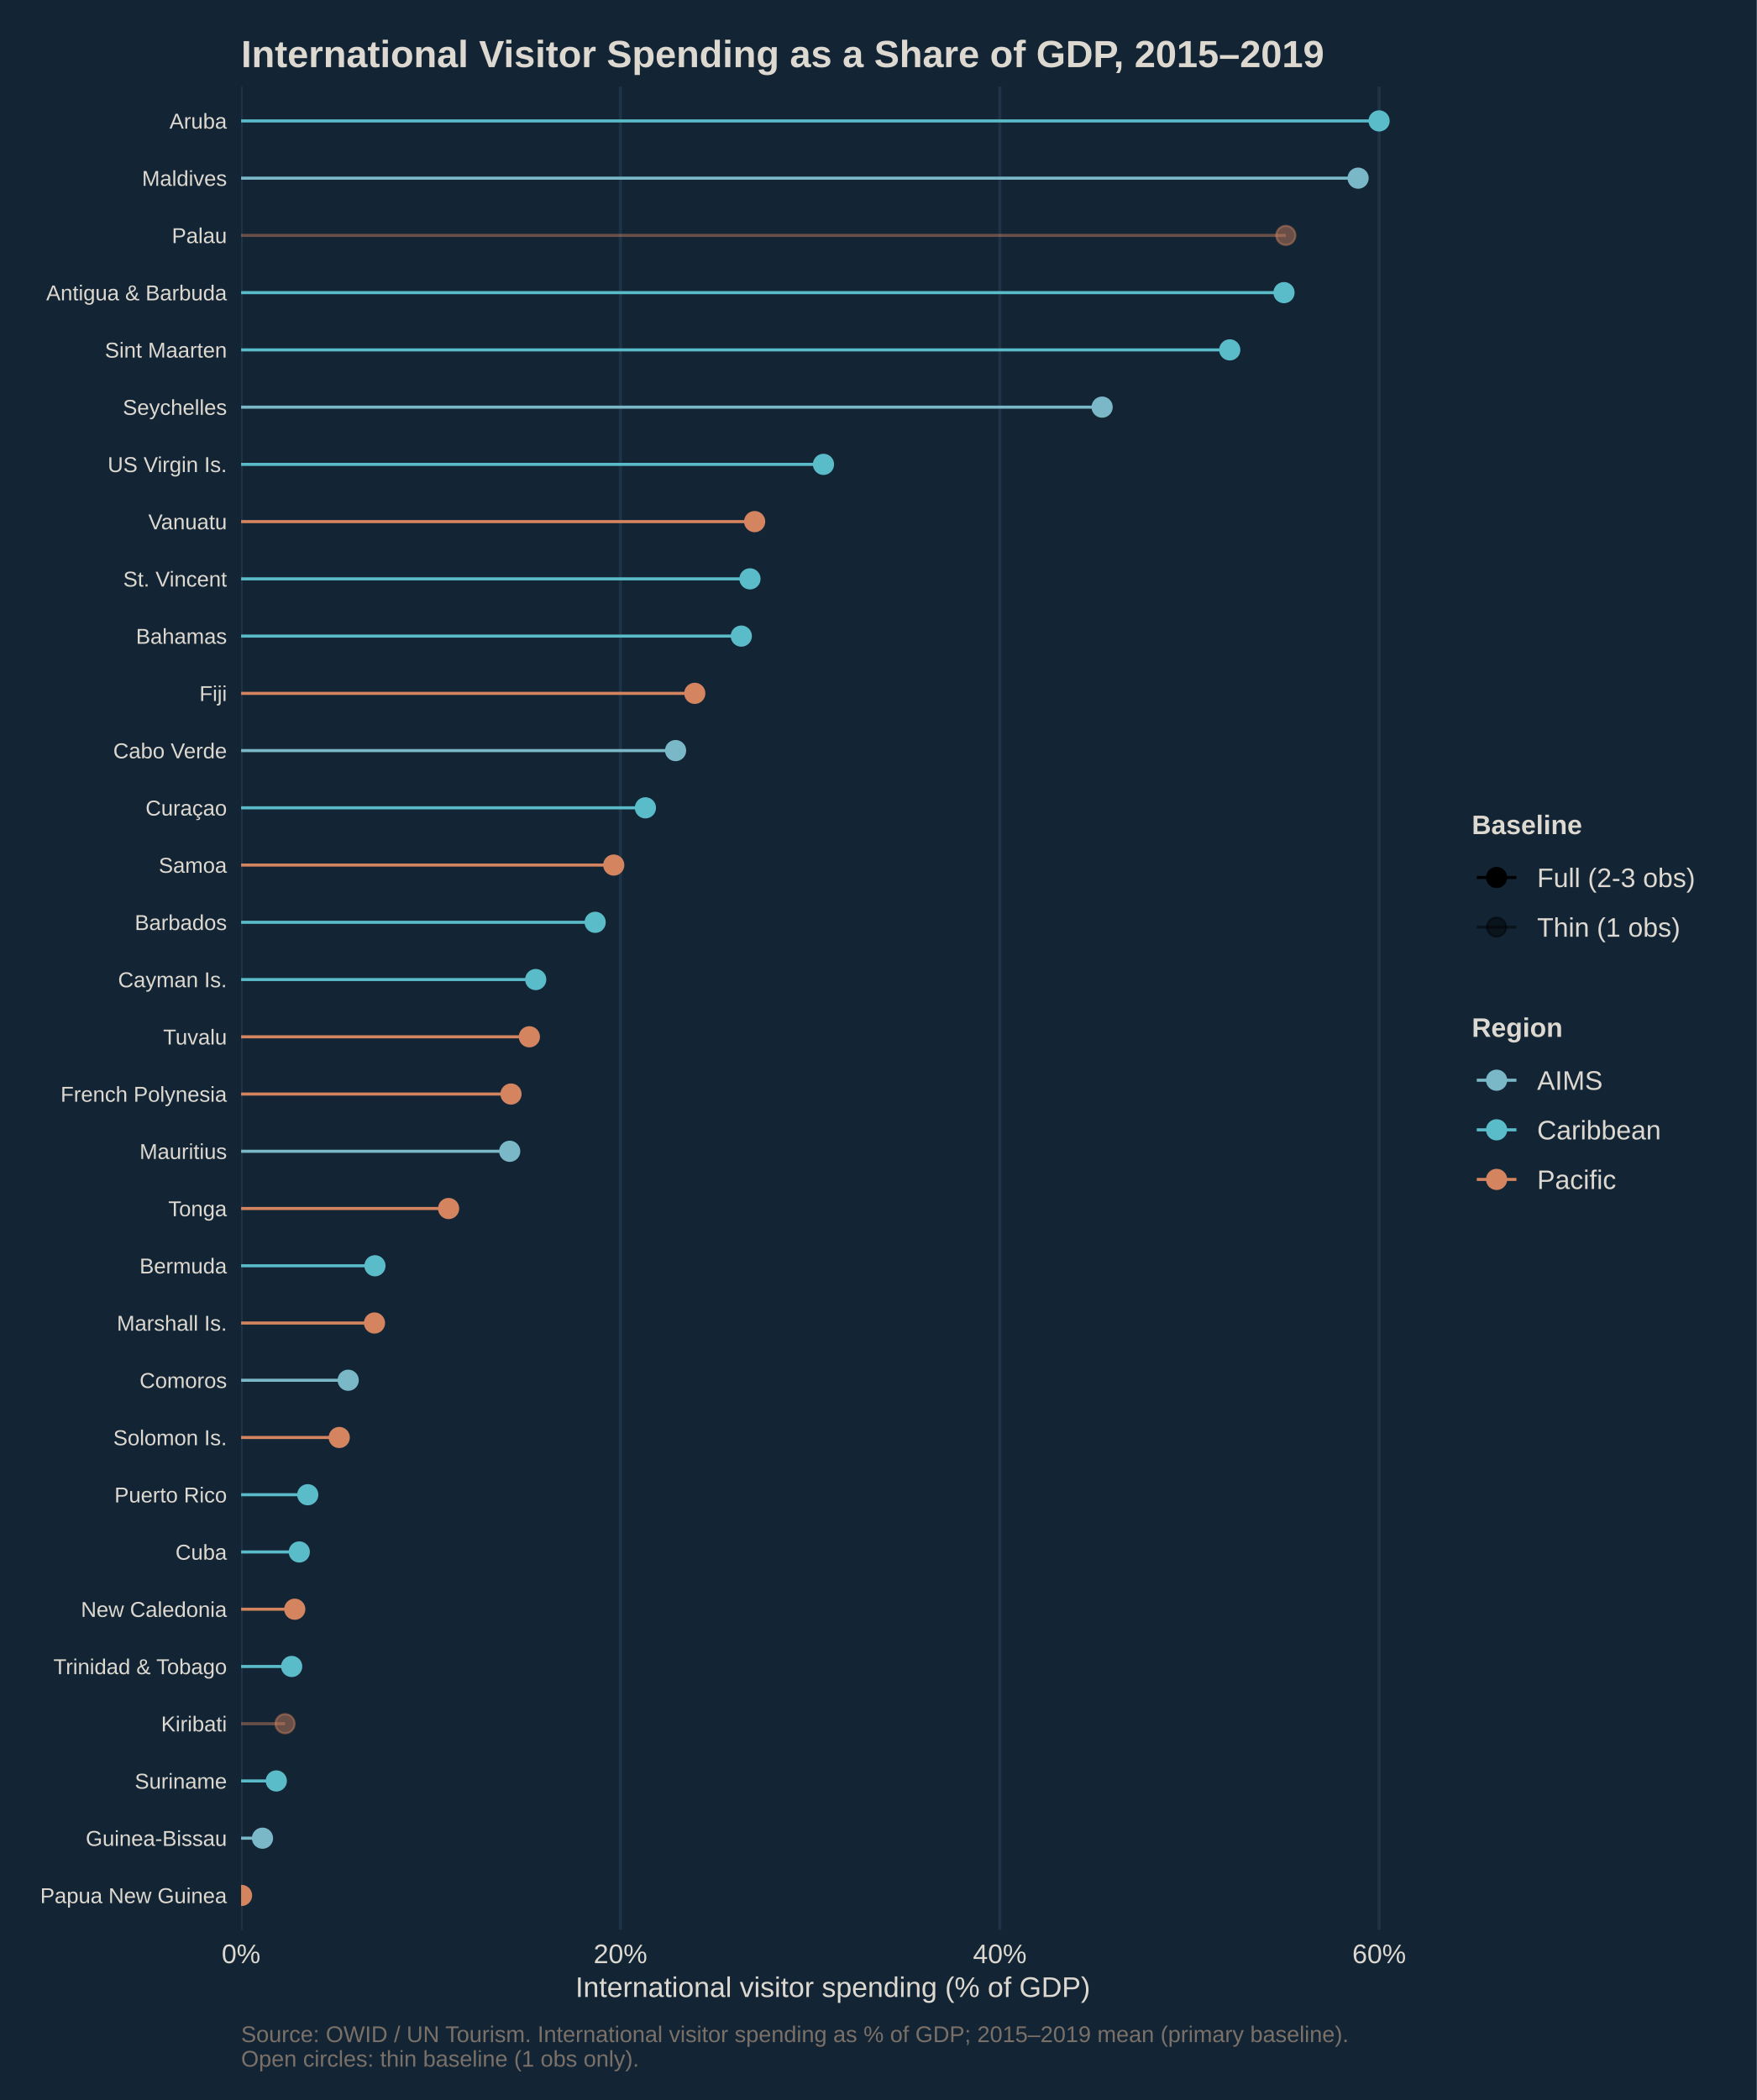
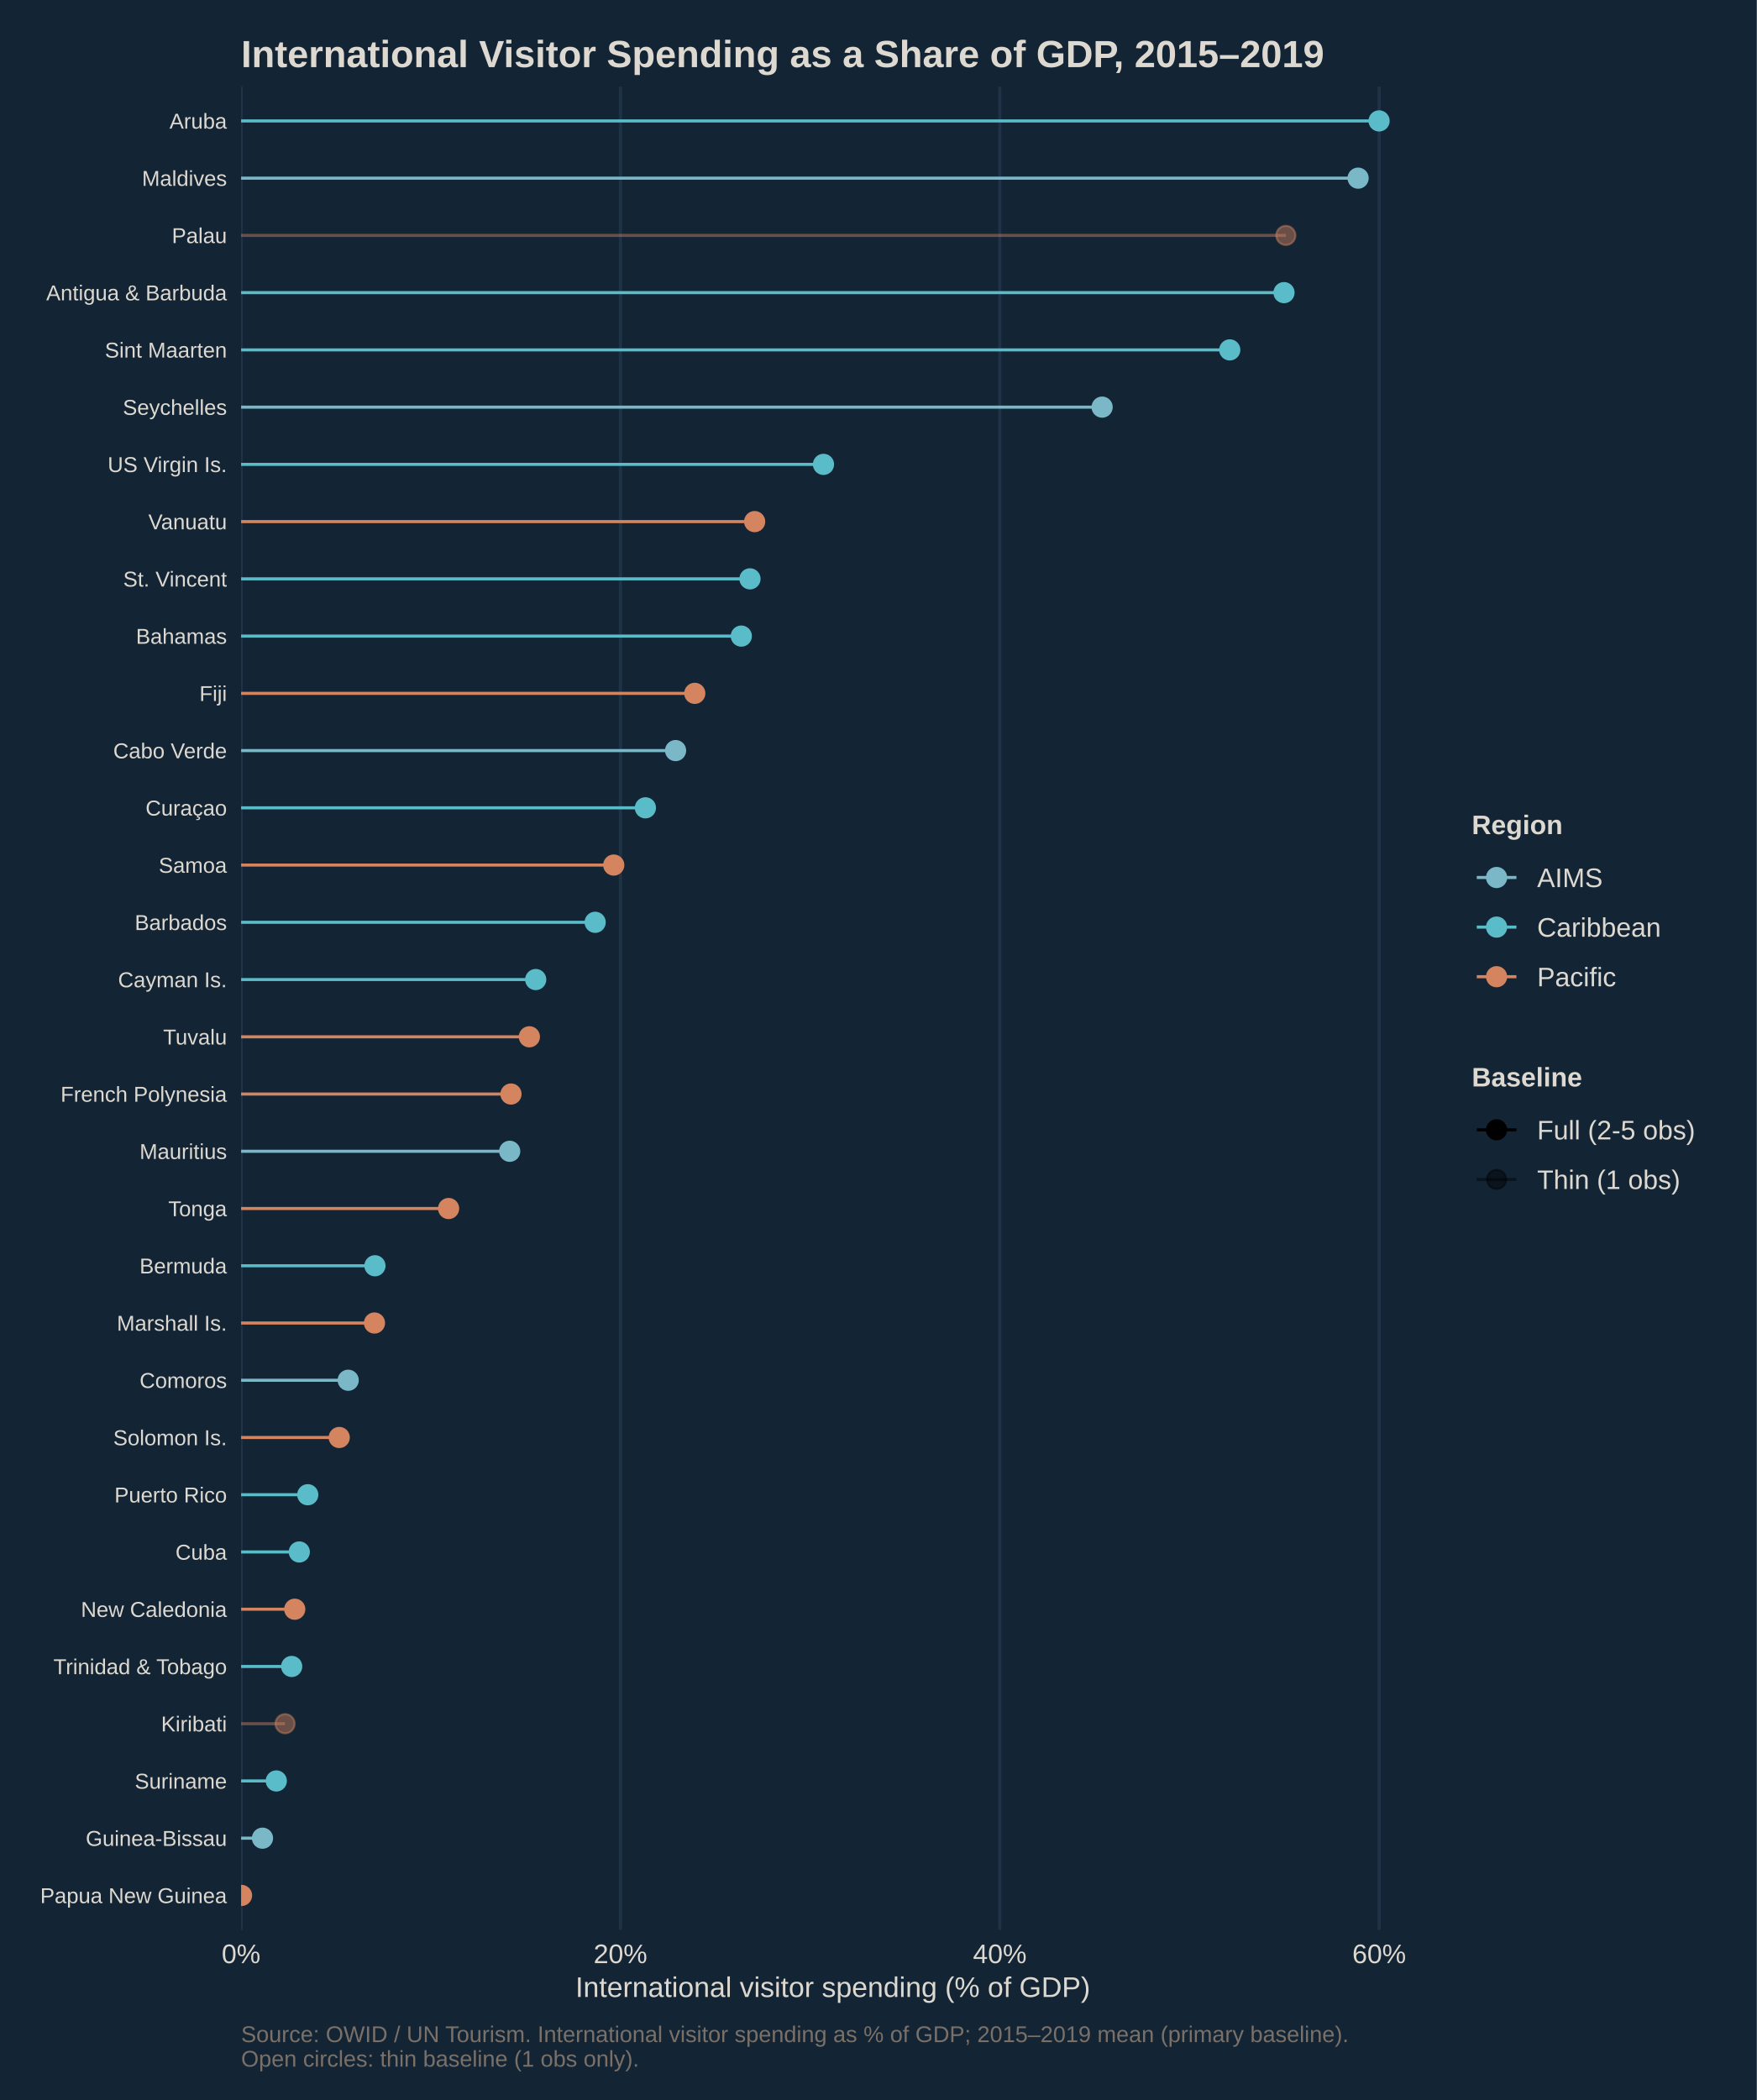
<svg xmlns="http://www.w3.org/2000/svg" class="svglite" width="612.00pt" height="731.52pt" viewBox="0 0 612.00 731.52">
  <defs>
    <style type="text/css">
    .svglite line, .svglite polyline, .svglite polygon, .svglite path, .svglite rect, .svglite circle {
      fill: none;
      stroke: #000000;
      stroke-linecap: round;
      stroke-linejoin: round;
      stroke-miterlimit: 10.00;
    }
    .svglite text {
      white-space: pre;
    }
  </style>
  </defs>
  <rect width="100%" height="100%" style="stroke: none; fill: #0D1E2B;" />
  <defs>
    <clipPath id="cpMC4wMHw2MTIuMDB8MC4wMHw3MzEuNTI=">
      <rect x="0.00" y="0.00" width="612.00" height="731.52" />
    </clipPath>
  </defs>
  <g clip-path="url(#cpMC4wMHw2MTIuMDB8MC4wMHw3MzEuNTI=)">
    <rect x="0.00" y="0" width="612.00" height="731.52" style="stroke-width: 1.07; stroke: none; fill: #132535;" />
  </g>
  <defs>
    <clipPath id="cpODQuMDB8NDk2LjMzfDMwLjE1fDY3Mi4yMg==">
      <rect x="84.00" y="30.15" width="412.34" height="642.07" />
    </clipPath>
  </defs>
  <g clip-path="url(#cpODQuMDB8NDk2LjMzfDMwLjE1fDY3Mi4yMg==)">
    <rect x="84.00" y="30.15" width="412.34" height="642.07" style="stroke-width: 1.07; stroke: none; fill: #132535;" />
    <polyline points="84.00,672.22 84.00,30.15 " style="stroke-width: 1.07; stroke: #1F3348; stroke-linecap: butt;" />
    <polyline points="216.16,672.22 216.16,30.15 " style="stroke-width: 1.07; stroke: #1F3348; stroke-linecap: butt;" />
    <polyline points="348.33,672.22 348.33,30.15 " style="stroke-width: 1.07; stroke: #1F3348; stroke-linecap: butt;" />
    <polyline points="480.50,672.22 480.50,30.15 " style="stroke-width: 1.07; stroke: #1F3348; stroke-linecap: butt;" />
    <line x1="84.00" y1="672.22" x2="84.00" y2="30.15" style="stroke-width: 0.85; stroke: #1F3348; stroke-linecap: butt;" />
    <line x1="84.00" y1="660.26" x2="84.15" y2="660.26" style="stroke-width: 1.07; stroke: #D4845E; stroke-linecap: butt;" />
    <line x1="84.00" y1="640.32" x2="91.45" y2="640.32" style="stroke-width: 1.07; stroke: #7AB8C8; stroke-linecap: butt;" />
    <line x1="84.00" y1="620.38" x2="96.26" y2="620.38" style="stroke-width: 1.07; stroke: #5BBCC9; stroke-linecap: butt;" />
    <line x1="84.00" y1="600.44" x2="99.31" y2="600.44" style="stroke-width: 1.07; stroke: #D4845E; stroke-opacity: 0.45; stroke-linecap: butt;" />
    <line x1="84.00" y1="580.50" x2="101.62" y2="580.50" style="stroke-width: 1.07; stroke: #5BBCC9; stroke-linecap: butt;" />
    <line x1="84.00" y1="560.56" x2="102.69" y2="560.56" style="stroke-width: 1.07; stroke: #D4845E; stroke-linecap: butt;" />
    <line x1="84.00" y1="540.62" x2="104.27" y2="540.62" style="stroke-width: 1.07; stroke: #5BBCC9; stroke-linecap: butt;" />
    <line x1="84.00" y1="520.68" x2="107.22" y2="520.68" style="stroke-width: 1.07; stroke: #5BBCC9; stroke-linecap: butt;" />
    <line x1="84.00" y1="500.74" x2="118.19" y2="500.74" style="stroke-width: 1.07; stroke: #D4845E; stroke-linecap: butt;" />
    <line x1="84.00" y1="480.80" x2="121.31" y2="480.80" style="stroke-width: 1.07; stroke: #7AB8C8; stroke-linecap: butt;" />
    <line x1="84.00" y1="460.86" x2="130.47" y2="460.86" style="stroke-width: 1.07; stroke: #D4845E; stroke-linecap: butt;" />
    <line x1="84.00" y1="440.92" x2="130.63" y2="440.92" style="stroke-width: 1.07; stroke: #5BBCC9; stroke-linecap: butt;" />
    <line x1="84.00" y1="420.98" x2="156.29" y2="420.98" style="stroke-width: 1.07; stroke: #D4845E; stroke-linecap: butt;" />
    <line x1="84.00" y1="401.04" x2="177.58" y2="401.04" style="stroke-width: 1.07; stroke: #7AB8C8; stroke-linecap: butt;" />
    <line x1="84.00" y1="381.10" x2="178.03" y2="381.10" style="stroke-width: 1.07; stroke: #D4845E; stroke-linecap: butt;" />
    <line x1="84.00" y1="361.16" x2="184.43" y2="361.16" style="stroke-width: 1.07; stroke: #D4845E; stroke-linecap: butt;" />
    <line x1="84.00" y1="341.22" x2="186.64" y2="341.22" style="stroke-width: 1.07; stroke: #5BBCC9; stroke-linecap: butt;" />
    <line x1="84.00" y1="321.28" x2="207.35" y2="321.28" style="stroke-width: 1.07; stroke: #5BBCC9; stroke-linecap: butt;" />
    <line x1="84.00" y1="301.34" x2="213.83" y2="301.34" style="stroke-width: 1.07; stroke: #D4845E; stroke-linecap: butt;" />
    <line x1="84.00" y1="281.40" x2="224.86" y2="281.40" style="stroke-width: 1.07; stroke: #5BBCC9; stroke-linecap: butt;" />
    <line x1="84.00" y1="261.46" x2="235.37" y2="261.46" style="stroke-width: 1.07; stroke: #7AB8C8; stroke-linecap: butt;" />
    <line x1="84.00" y1="241.52" x2="242.06" y2="241.52" style="stroke-width: 1.07; stroke: #D4845E; stroke-linecap: butt;" />
    <line x1="84.00" y1="221.58" x2="258.27" y2="221.58" style="stroke-width: 1.07; stroke: #5BBCC9; stroke-linecap: butt;" />
    <line x1="84.00" y1="201.64" x2="261.29" y2="201.64" style="stroke-width: 1.07; stroke: #5BBCC9; stroke-linecap: butt;" />
    <line x1="84.00" y1="181.70" x2="262.92" y2="181.70" style="stroke-width: 1.07; stroke: #D4845E; stroke-linecap: butt;" />
    <line x1="84.00" y1="161.76" x2="286.90" y2="161.76" style="stroke-width: 1.07; stroke: #5BBCC9; stroke-linecap: butt;" />
    <line x1="84.00" y1="141.82" x2="383.98" y2="141.82" style="stroke-width: 1.07; stroke: #7AB8C8; stroke-linecap: butt;" />
    <line x1="84.00" y1="121.88" x2="428.45" y2="121.88" style="stroke-width: 1.07; stroke: #5BBCC9; stroke-linecap: butt;" />
    <line x1="84.00" y1="101.94" x2="447.34" y2="101.94" style="stroke-width: 1.07; stroke: #5BBCC9; stroke-linecap: butt;" />
    <line x1="84.00" y1="82.00" x2="447.98" y2="82.00" style="stroke-width: 1.07; stroke: #D4845E; stroke-opacity: 0.45; stroke-linecap: butt;" />
    <line x1="84.00" y1="62.06" x2="473.16" y2="62.06" style="stroke-width: 1.07; stroke: #7AB8C8; stroke-linecap: butt;" />
    <line x1="84.00" y1="42.12" x2="480.47" y2="42.12" style="stroke-width: 1.07; stroke: #5BBCC9; stroke-linecap: butt;" />
    <circle cx="84.15" cy="660.26" r="3.34" style="stroke-width: 0.71; stroke: #D4845E; fill: #D4845E;" />
    <circle cx="91.45" cy="640.32" r="3.34" style="stroke-width: 0.71; stroke: #7AB8C8; fill: #7AB8C8;" />
    <circle cx="96.26" cy="620.38" r="3.34" style="stroke-width: 0.71; stroke: #5BBCC9; fill: #5BBCC9;" />
    <circle cx="99.31" cy="600.44" r="3.34" style="stroke-width: 0.71; stroke: #D4845E; stroke-opacity: 0.45; fill: #D4845E; fill-opacity: 0.45;" />
    <circle cx="101.62" cy="580.50" r="3.34" style="stroke-width: 0.71; stroke: #5BBCC9; fill: #5BBCC9;" />
    <circle cx="102.69" cy="560.56" r="3.34" style="stroke-width: 0.71; stroke: #D4845E; fill: #D4845E;" />
    <circle cx="104.27" cy="540.62" r="3.34" style="stroke-width: 0.71; stroke: #5BBCC9; fill: #5BBCC9;" />
    <circle cx="107.22" cy="520.68" r="3.34" style="stroke-width: 0.71; stroke: #5BBCC9; fill: #5BBCC9;" />
    <circle cx="118.19" cy="500.74" r="3.34" style="stroke-width: 0.71; stroke: #D4845E; fill: #D4845E;" />
    <circle cx="121.31" cy="480.80" r="3.34" style="stroke-width: 0.71; stroke: #7AB8C8; fill: #7AB8C8;" />
    <circle cx="130.47" cy="460.86" r="3.34" style="stroke-width: 0.71; stroke: #D4845E; fill: #D4845E;" />
    <circle cx="130.63" cy="440.92" r="3.34" style="stroke-width: 0.71; stroke: #5BBCC9; fill: #5BBCC9;" />
    <circle cx="156.29" cy="420.98" r="3.34" style="stroke-width: 0.71; stroke: #D4845E; fill: #D4845E;" />
    <circle cx="177.58" cy="401.04" r="3.34" style="stroke-width: 0.71; stroke: #7AB8C8; fill: #7AB8C8;" />
    <circle cx="178.03" cy="381.10" r="3.34" style="stroke-width: 0.71; stroke: #D4845E; fill: #D4845E;" />
    <circle cx="184.43" cy="361.16" r="3.34" style="stroke-width: 0.71; stroke: #D4845E; fill: #D4845E;" />
    <circle cx="186.64" cy="341.22" r="3.34" style="stroke-width: 0.71; stroke: #5BBCC9; fill: #5BBCC9;" />
    <circle cx="207.35" cy="321.28" r="3.34" style="stroke-width: 0.71; stroke: #5BBCC9; fill: #5BBCC9;" />
    <circle cx="213.83" cy="301.34" r="3.34" style="stroke-width: 0.71; stroke: #D4845E; fill: #D4845E;" />
    <circle cx="224.86" cy="281.40" r="3.34" style="stroke-width: 0.71; stroke: #5BBCC9; fill: #5BBCC9;" />
    <circle cx="235.37" cy="261.46" r="3.34" style="stroke-width: 0.71; stroke: #7AB8C8; fill: #7AB8C8;" />
    <circle cx="242.06" cy="241.52" r="3.34" style="stroke-width: 0.71; stroke: #D4845E; fill: #D4845E;" />
    <circle cx="258.27" cy="221.58" r="3.34" style="stroke-width: 0.71; stroke: #5BBCC9; fill: #5BBCC9;" />
    <circle cx="261.29" cy="201.64" r="3.34" style="stroke-width: 0.71; stroke: #5BBCC9; fill: #5BBCC9;" />
    <circle cx="262.92" cy="181.70" r="3.34" style="stroke-width: 0.71; stroke: #D4845E; fill: #D4845E;" />
    <circle cx="286.90" cy="161.76" r="3.34" style="stroke-width: 0.71; stroke: #5BBCC9; fill: #5BBCC9;" />
    <circle cx="383.98" cy="141.82" r="3.34" style="stroke-width: 0.71; stroke: #7AB8C8; fill: #7AB8C8;" />
    <circle cx="428.45" cy="121.88" r="3.34" style="stroke-width: 0.71; stroke: #5BBCC9; fill: #5BBCC9;" />
    <circle cx="447.34" cy="101.94" r="3.34" style="stroke-width: 0.71; stroke: #5BBCC9; fill: #5BBCC9;" />
    <circle cx="447.98" cy="82.00" r="3.34" style="stroke-width: 0.71; stroke: #D4845E; stroke-opacity: 0.45; fill: #D4845E; fill-opacity: 0.45;" />
    <circle cx="473.16" cy="62.06" r="3.34" style="stroke-width: 0.71; stroke: #7AB8C8; fill: #7AB8C8;" />
    <circle cx="480.47" cy="42.12" r="3.34" style="stroke-width: 0.71; stroke: #5BBCC9; fill: #5BBCC9;" />
  </g>
  <g clip-path="url(#cpMC4wMHw2MTIuMDB8MC4wMHw3MzEuNTI=)">
    <text x="79.06" y="662.94" text-anchor="end" style="font-size: 7.50px;fill: #DDD8D0; font-family: &quot;Arial&quot;;" textLength="65.12px" lengthAdjust="spacingAndGlyphs">Papua New Guinea</text>
    <text x="79.06" y="643.00" text-anchor="end" style="font-size: 7.50px;fill: #DDD8D0; font-family: &quot;Arial&quot;;" textLength="49.24px" lengthAdjust="spacingAndGlyphs">Guinea-Bissau</text>
    <text x="79.06" y="623.06" text-anchor="end" style="font-size: 7.50px;fill: #DDD8D0; font-family: &quot;Arial&quot;;" textLength="32.13px" lengthAdjust="spacingAndGlyphs">Suriname</text>
    <text x="79.06" y="603.12" text-anchor="end" style="font-size: 7.50px;fill: #DDD8D0; font-family: &quot;Arial&quot;;" textLength="22.95px" lengthAdjust="spacingAndGlyphs">Kiribati</text>
    <text x="79.06" y="583.18" text-anchor="end" style="font-size: 7.50px;fill: #DDD8D0; font-family: &quot;Arial&quot;;" textLength="60.53px" lengthAdjust="spacingAndGlyphs">Trinidad &amp; Tobago</text>
    <text x="79.06" y="563.24" text-anchor="end" style="font-size: 7.50px;fill: #DDD8D0; font-family: &quot;Arial&quot;;" textLength="50.93px" lengthAdjust="spacingAndGlyphs">New Caledonia</text>
    <text x="79.06" y="543.30" text-anchor="end" style="font-size: 7.50px;fill: #DDD8D0; font-family: &quot;Arial&quot;;" textLength="17.95px" lengthAdjust="spacingAndGlyphs">Cuba</text>
    <text x="79.06" y="523.36" text-anchor="end" style="font-size: 7.50px;fill: #DDD8D0; font-family: &quot;Arial&quot;;" textLength="39.23px" lengthAdjust="spacingAndGlyphs">Puerto Rico</text>
    <text x="79.06" y="503.42" text-anchor="end" style="font-size: 7.50px;fill: #DDD8D0; font-family: &quot;Arial&quot;;" textLength="39.64px" lengthAdjust="spacingAndGlyphs">Solomon Is.</text>
    <text x="79.06" y="483.48" text-anchor="end" style="font-size: 7.50px;fill: #DDD8D0; font-family: &quot;Arial&quot;;" textLength="30.45px" lengthAdjust="spacingAndGlyphs">Comoros</text>
    <text x="79.06" y="463.54" text-anchor="end" style="font-size: 7.50px;fill: #DDD8D0; font-family: &quot;Arial&quot;;" textLength="38.38px" lengthAdjust="spacingAndGlyphs">Marshall Is.</text>
    <text x="79.06" y="443.60" text-anchor="end" style="font-size: 7.50px;fill: #DDD8D0; font-family: &quot;Arial&quot;;" textLength="30.46px" lengthAdjust="spacingAndGlyphs">Bermuda</text>
    <text x="79.06" y="423.66" text-anchor="end" style="font-size: 7.50px;fill: #DDD8D0; font-family: &quot;Arial&quot;;" textLength="20.46px" lengthAdjust="spacingAndGlyphs">Tonga</text>
    <text x="79.06" y="403.72" text-anchor="end" style="font-size: 7.50px;fill: #DDD8D0; font-family: &quot;Arial&quot;;" textLength="30.46px" lengthAdjust="spacingAndGlyphs">Mauritius</text>
    <text x="79.06" y="383.78" text-anchor="end" style="font-size: 7.50px;fill: #DDD8D0; font-family: &quot;Arial&quot;;" textLength="58.00px" lengthAdjust="spacingAndGlyphs">French Polynesia</text>
    <text x="79.06" y="363.84" text-anchor="end" style="font-size: 7.50px;fill: #DDD8D0; font-family: &quot;Arial&quot;;" textLength="22.26px" lengthAdjust="spacingAndGlyphs">Tuvalu</text>
    <text x="79.06" y="343.90" text-anchor="end" style="font-size: 7.50px;fill: #DDD8D0; font-family: &quot;Arial&quot;;" textLength="37.97px" lengthAdjust="spacingAndGlyphs">Cayman Is.</text>
    <text x="79.06" y="323.96" text-anchor="end" style="font-size: 7.50px;fill: #DDD8D0; font-family: &quot;Arial&quot;;" textLength="32.13px" lengthAdjust="spacingAndGlyphs">Barbados</text>
    <text x="79.06" y="304.02" text-anchor="end" style="font-size: 7.50px;fill: #DDD8D0; font-family: &quot;Arial&quot;;" textLength="23.78px" lengthAdjust="spacingAndGlyphs">Samoa</text>
    <text x="79.06" y="284.08" text-anchor="end" style="font-size: 7.50px;fill: #DDD8D0; font-family: &quot;Arial&quot;;" textLength="28.38px" lengthAdjust="spacingAndGlyphs">Curaçao</text>
    <text x="79.06" y="264.14" text-anchor="end" style="font-size: 7.50px;fill: #DDD8D0; font-family: &quot;Arial&quot;;" textLength="39.66px" lengthAdjust="spacingAndGlyphs">Cabo Verde</text>
    <text x="79.06" y="244.20" text-anchor="end" style="font-size: 7.50px;fill: #DDD8D0; font-family: &quot;Arial&quot;;" textLength="9.60px" lengthAdjust="spacingAndGlyphs">Fiji</text>
    <text x="79.06" y="224.26" text-anchor="end" style="font-size: 7.50px;fill: #DDD8D0; font-family: &quot;Arial&quot;;" textLength="31.71px" lengthAdjust="spacingAndGlyphs">Bahamas</text>
    <text x="79.06" y="204.32" text-anchor="end" style="font-size: 7.50px;fill: #DDD8D0; font-family: &quot;Arial&quot;;" textLength="36.17px" lengthAdjust="spacingAndGlyphs">St. Vincent</text>
    <text x="79.06" y="184.38" text-anchor="end" style="font-size: 7.50px;fill: #DDD8D0; font-family: &quot;Arial&quot;;" textLength="27.42px" lengthAdjust="spacingAndGlyphs">Vanuatu</text>
    <text x="79.06" y="164.44" text-anchor="end" style="font-size: 7.50px;fill: #DDD8D0; font-family: &quot;Arial&quot;;" textLength="41.59px" lengthAdjust="spacingAndGlyphs">US Virgin Is.</text>
    <text x="79.06" y="144.50" text-anchor="end" style="font-size: 7.50px;fill: #DDD8D0; font-family: &quot;Arial&quot;;" textLength="36.30px" lengthAdjust="spacingAndGlyphs">Seychelles</text>
    <text x="79.06" y="124.56" text-anchor="end" style="font-size: 7.50px;fill: #DDD8D0; font-family: &quot;Arial&quot;;" textLength="42.57px" lengthAdjust="spacingAndGlyphs">Sint Maarten</text>
    <text x="79.06" y="104.62" text-anchor="end" style="font-size: 7.50px;fill: #DDD8D0; font-family: &quot;Arial&quot;;" textLength="63.03px" lengthAdjust="spacingAndGlyphs">Antigua &amp; Barbuda</text>
    <text x="79.06" y="84.68" text-anchor="end" style="font-size: 7.50px;fill: #DDD8D0; font-family: &quot;Arial&quot;;" textLength="19.20px" lengthAdjust="spacingAndGlyphs">Palau</text>
    <text x="79.06" y="64.74" text-anchor="end" style="font-size: 7.50px;fill: #DDD8D0; font-family: &quot;Arial&quot;;" textLength="29.62px" lengthAdjust="spacingAndGlyphs">Maldives</text>
    <text x="79.06" y="44.80" text-anchor="end" style="font-size: 7.50px;fill: #DDD8D0; font-family: &quot;Arial&quot;;" textLength="20.03px" lengthAdjust="spacingAndGlyphs">Aruba</text>
    <text x="84.00" y="683.84" text-anchor="middle" style="font-size: 9.35px;fill: #DDD8D0; font-family: &quot;Arial&quot;;" textLength="13.51px" lengthAdjust="spacingAndGlyphs">0%</text>
    <text x="216.16" y="683.84" text-anchor="middle" style="font-size: 9.35px;fill: #DDD8D0; font-family: &quot;Arial&quot;;" textLength="18.71px" lengthAdjust="spacingAndGlyphs">20%</text>
    <text x="348.33" y="683.84" text-anchor="middle" style="font-size: 9.35px;fill: #DDD8D0; font-family: &quot;Arial&quot;;" textLength="18.71px" lengthAdjust="spacingAndGlyphs">40%</text>
    <text x="480.50" y="683.84" text-anchor="middle" style="font-size: 9.35px;fill: #DDD8D0; font-family: &quot;Arial&quot;;" textLength="18.71px" lengthAdjust="spacingAndGlyphs">60%</text>
    <text x="290.16" y="695.63" text-anchor="middle" style="font-size: 9.90px;fill: #DDD8D0; font-family: &quot;Arial&quot;;" textLength="179.26px" lengthAdjust="spacingAndGlyphs">International visitor spending (% of GDP)</text>
-     <rect x="507.29" y="277.41" width="88.77" height="59.65" style="stroke-width: 1.07; stroke: none; fill: #132535;" />
-     <text x="512.77" y="290.56" style="font-size: 9.35px; font-weight: bold;fill: #DDD8D0; font-family: &quot;Arial&quot;;" textLength="38.45px" lengthAdjust="spacingAndGlyphs">Baseline</text>
+     <rect x="507.29" y="277.41" width="76.84" height="76.93" style="stroke-width: 1.07; stroke: none; fill: #132535;" />
+     <text x="512.77" y="290.56" style="font-size: 9.35px; font-weight: bold;fill: #DDD8D0; font-family: &quot;Arial&quot;;" textLength="31.67px" lengthAdjust="spacingAndGlyphs">Region</text>
    <rect x="512.77" y="297.03" width="17.28" height="17.28" style="stroke-width: 1.07; stroke: none; fill: #132535;" />
-     <line x1="514.50" y1="305.67" x2="528.32" y2="305.67" style="stroke-width: 1.07; stroke-linecap: butt;" />
-     <circle cx="521.41" cy="305.67" r="3.34" style="stroke-width: 0.71; fill: #000000;" />
+     <line x1="514.50" y1="305.67" x2="528.32" y2="305.67" style="stroke-width: 1.07; stroke: #7AB8C8; stroke-linecap: butt;" />
+     <circle cx="521.41" cy="305.67" r="3.34" style="stroke-width: 0.71; stroke: #7AB8C8; fill: #7AB8C8;" />
    <rect x="512.77" y="314.31" width="17.28" height="17.28" style="stroke-width: 1.07; stroke: none; fill: #132535;" />
-     <line x1="514.50" y1="322.95" x2="528.32" y2="322.95" style="stroke-width: 1.07; stroke: #000000; stroke-opacity: 0.45; stroke-linecap: butt;" />
-     <circle cx="521.41" cy="322.95" r="3.34" style="stroke-width: 0.71; stroke: #000000; stroke-opacity: 0.45; fill: #000000; fill-opacity: 0.45;" />
-     <text x="535.53" y="309.01" style="font-size: 9.35px;fill: #DDD8D0; font-family: &quot;Arial&quot;;" textLength="55.05px" lengthAdjust="spacingAndGlyphs">Full (2-3 obs)</text>
-     <text x="535.53" y="326.29" style="font-size: 9.35px;fill: #DDD8D0; font-family: &quot;Arial&quot;;" textLength="49.87px" lengthAdjust="spacingAndGlyphs">Thin (1 obs)</text>
-     <rect x="507.29" y="348.03" width="76.84" height="76.93" style="stroke-width: 1.07; stroke: none; fill: #132535;" />
-     <text x="512.77" y="361.18" style="font-size: 9.35px; font-weight: bold;fill: #DDD8D0; font-family: &quot;Arial&quot;;" textLength="31.67px" lengthAdjust="spacingAndGlyphs">Region</text>
-     <rect x="512.77" y="367.64" width="17.28" height="17.28" style="stroke-width: 1.07; stroke: none; fill: #132535;" />
-     <line x1="514.50" y1="376.28" x2="528.32" y2="376.28" style="stroke-width: 1.07; stroke: #7AB8C8; stroke-linecap: butt;" />
-     <circle cx="521.41" cy="376.28" r="3.34" style="stroke-width: 0.71; stroke: #7AB8C8; fill: #7AB8C8;" />
+     <line x1="514.50" y1="322.95" x2="528.32" y2="322.95" style="stroke-width: 1.07; stroke: #5BBCC9; stroke-linecap: butt;" />
+     <circle cx="521.41" cy="322.95" r="3.34" style="stroke-width: 0.71; stroke: #5BBCC9; fill: #5BBCC9;" />
+     <rect x="512.77" y="331.59" width="17.28" height="17.28" style="stroke-width: 1.07; stroke: none; fill: #132535;" />
+     <line x1="514.50" y1="340.23" x2="528.32" y2="340.23" style="stroke-width: 1.07; stroke: #D4845E; stroke-linecap: butt;" />
+     <circle cx="521.41" cy="340.23" r="3.34" style="stroke-width: 0.71; stroke: #D4845E; fill: #D4845E;" />
+     <text x="535.53" y="309.01" style="font-size: 9.35px;fill: #DDD8D0; font-family: &quot;Arial&quot;;" textLength="22.85px" lengthAdjust="spacingAndGlyphs">AIMS</text>
+     <text x="535.53" y="326.29" style="font-size: 9.35px;fill: #DDD8D0; font-family: &quot;Arial&quot;;" textLength="43.12px" lengthAdjust="spacingAndGlyphs">Caribbean</text>
+     <text x="535.53" y="343.57" style="font-size: 9.35px;fill: #DDD8D0; font-family: &quot;Arial&quot;;" textLength="27.53px" lengthAdjust="spacingAndGlyphs">Pacific</text>
+     <rect x="507.29" y="365.31" width="88.77" height="59.65" style="stroke-width: 1.07; stroke: none; fill: #132535;" />
+     <text x="512.77" y="378.46" style="font-size: 9.35px; font-weight: bold;fill: #DDD8D0; font-family: &quot;Arial&quot;;" textLength="38.45px" lengthAdjust="spacingAndGlyphs">Baseline</text>
    <rect x="512.77" y="384.92" width="17.28" height="17.28" style="stroke-width: 1.07; stroke: none; fill: #132535;" />
-     <line x1="514.50" y1="393.56" x2="528.32" y2="393.56" style="stroke-width: 1.07; stroke: #5BBCC9; stroke-linecap: butt;" />
-     <circle cx="521.41" cy="393.56" r="3.34" style="stroke-width: 0.71; stroke: #5BBCC9; fill: #5BBCC9;" />
+     <line x1="514.50" y1="393.56" x2="528.32" y2="393.56" style="stroke-width: 1.07; stroke-linecap: butt;" />
+     <circle cx="521.41" cy="393.56" r="3.34" style="stroke-width: 0.71; fill: #000000;" />
    <rect x="512.77" y="402.20" width="17.28" height="17.28" style="stroke-width: 1.07; stroke: none; fill: #132535;" />
-     <line x1="514.50" y1="410.84" x2="528.32" y2="410.84" style="stroke-width: 1.07; stroke: #D4845E; stroke-linecap: butt;" />
-     <circle cx="521.41" cy="410.84" r="3.34" style="stroke-width: 0.71; stroke: #D4845E; fill: #D4845E;" />
-     <text x="535.53" y="379.62" style="font-size: 9.35px;fill: #DDD8D0; font-family: &quot;Arial&quot;;" textLength="22.85px" lengthAdjust="spacingAndGlyphs">AIMS</text>
-     <text x="535.53" y="396.90" style="font-size: 9.35px;fill: #DDD8D0; font-family: &quot;Arial&quot;;" textLength="43.12px" lengthAdjust="spacingAndGlyphs">Caribbean</text>
-     <text x="535.53" y="414.18" style="font-size: 9.35px;fill: #DDD8D0; font-family: &quot;Arial&quot;;" textLength="27.53px" lengthAdjust="spacingAndGlyphs">Pacific</text>
+     <line x1="514.50" y1="410.84" x2="528.32" y2="410.84" style="stroke-width: 1.07; stroke: #000000; stroke-opacity: 0.45; stroke-linecap: butt;" />
+     <circle cx="521.41" cy="410.84" r="3.34" style="stroke-width: 0.71; stroke: #000000; stroke-opacity: 0.45; fill: #000000; fill-opacity: 0.45;" />
+     <text x="535.53" y="396.90" style="font-size: 9.35px;fill: #DDD8D0; font-family: &quot;Arial&quot;;" textLength="55.05px" lengthAdjust="spacingAndGlyphs">Full (2-5 obs)</text>
+     <text x="535.53" y="414.18" style="font-size: 9.35px;fill: #DDD8D0; font-family: &quot;Arial&quot;;" textLength="49.87px" lengthAdjust="spacingAndGlyphs">Thin (1 obs)</text>
    <text x="84.00" y="23.39" style="font-size: 13.20px; font-weight: bold;fill: #DDD8D0; font-family: &quot;Arial&quot;;" textLength="377.06px" lengthAdjust="spacingAndGlyphs">International Visitor Spending as a Share of GDP, 2015–2019</text>
    <text x="84.00" y="711.34" style="font-size: 7.92px;fill: #7A7068; font-family: &quot;Arial&quot;;" textLength="385.32px" lengthAdjust="spacingAndGlyphs">Source: OWID / UN Tourism. International visitor spending as % of GDP; 2015–2019 mean (primary baseline).</text>
    <text x="84.00" y="719.89" style="font-size: 7.92px;fill: #7A7068; font-family: &quot;Arial&quot;;" textLength="138.46px" lengthAdjust="spacingAndGlyphs">Open circles: thin baseline (1 obs only).</text>
  </g>
</svg>
